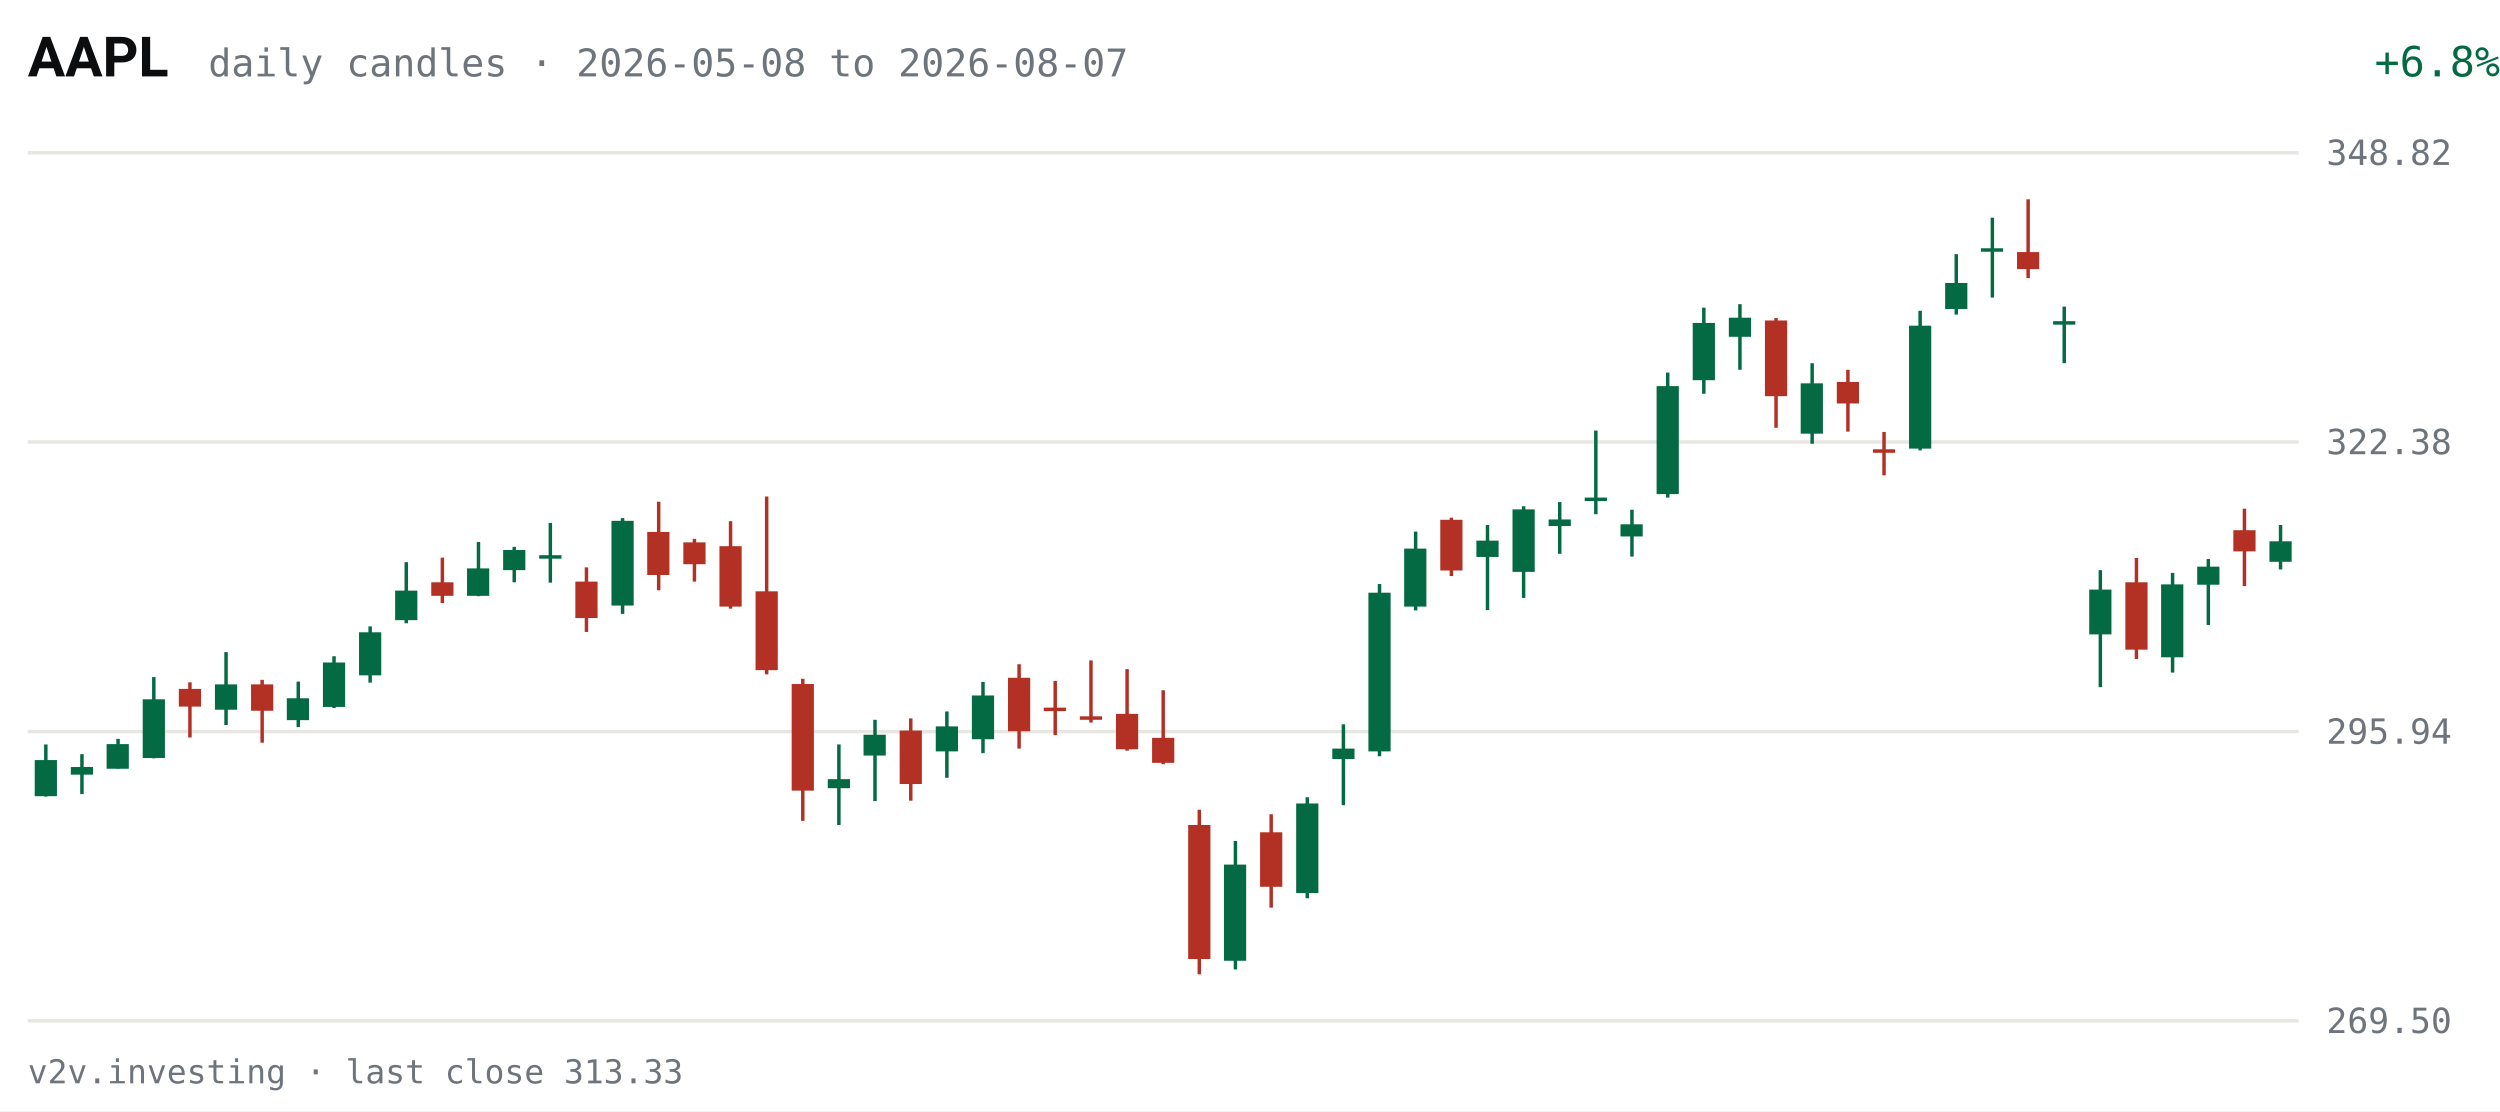
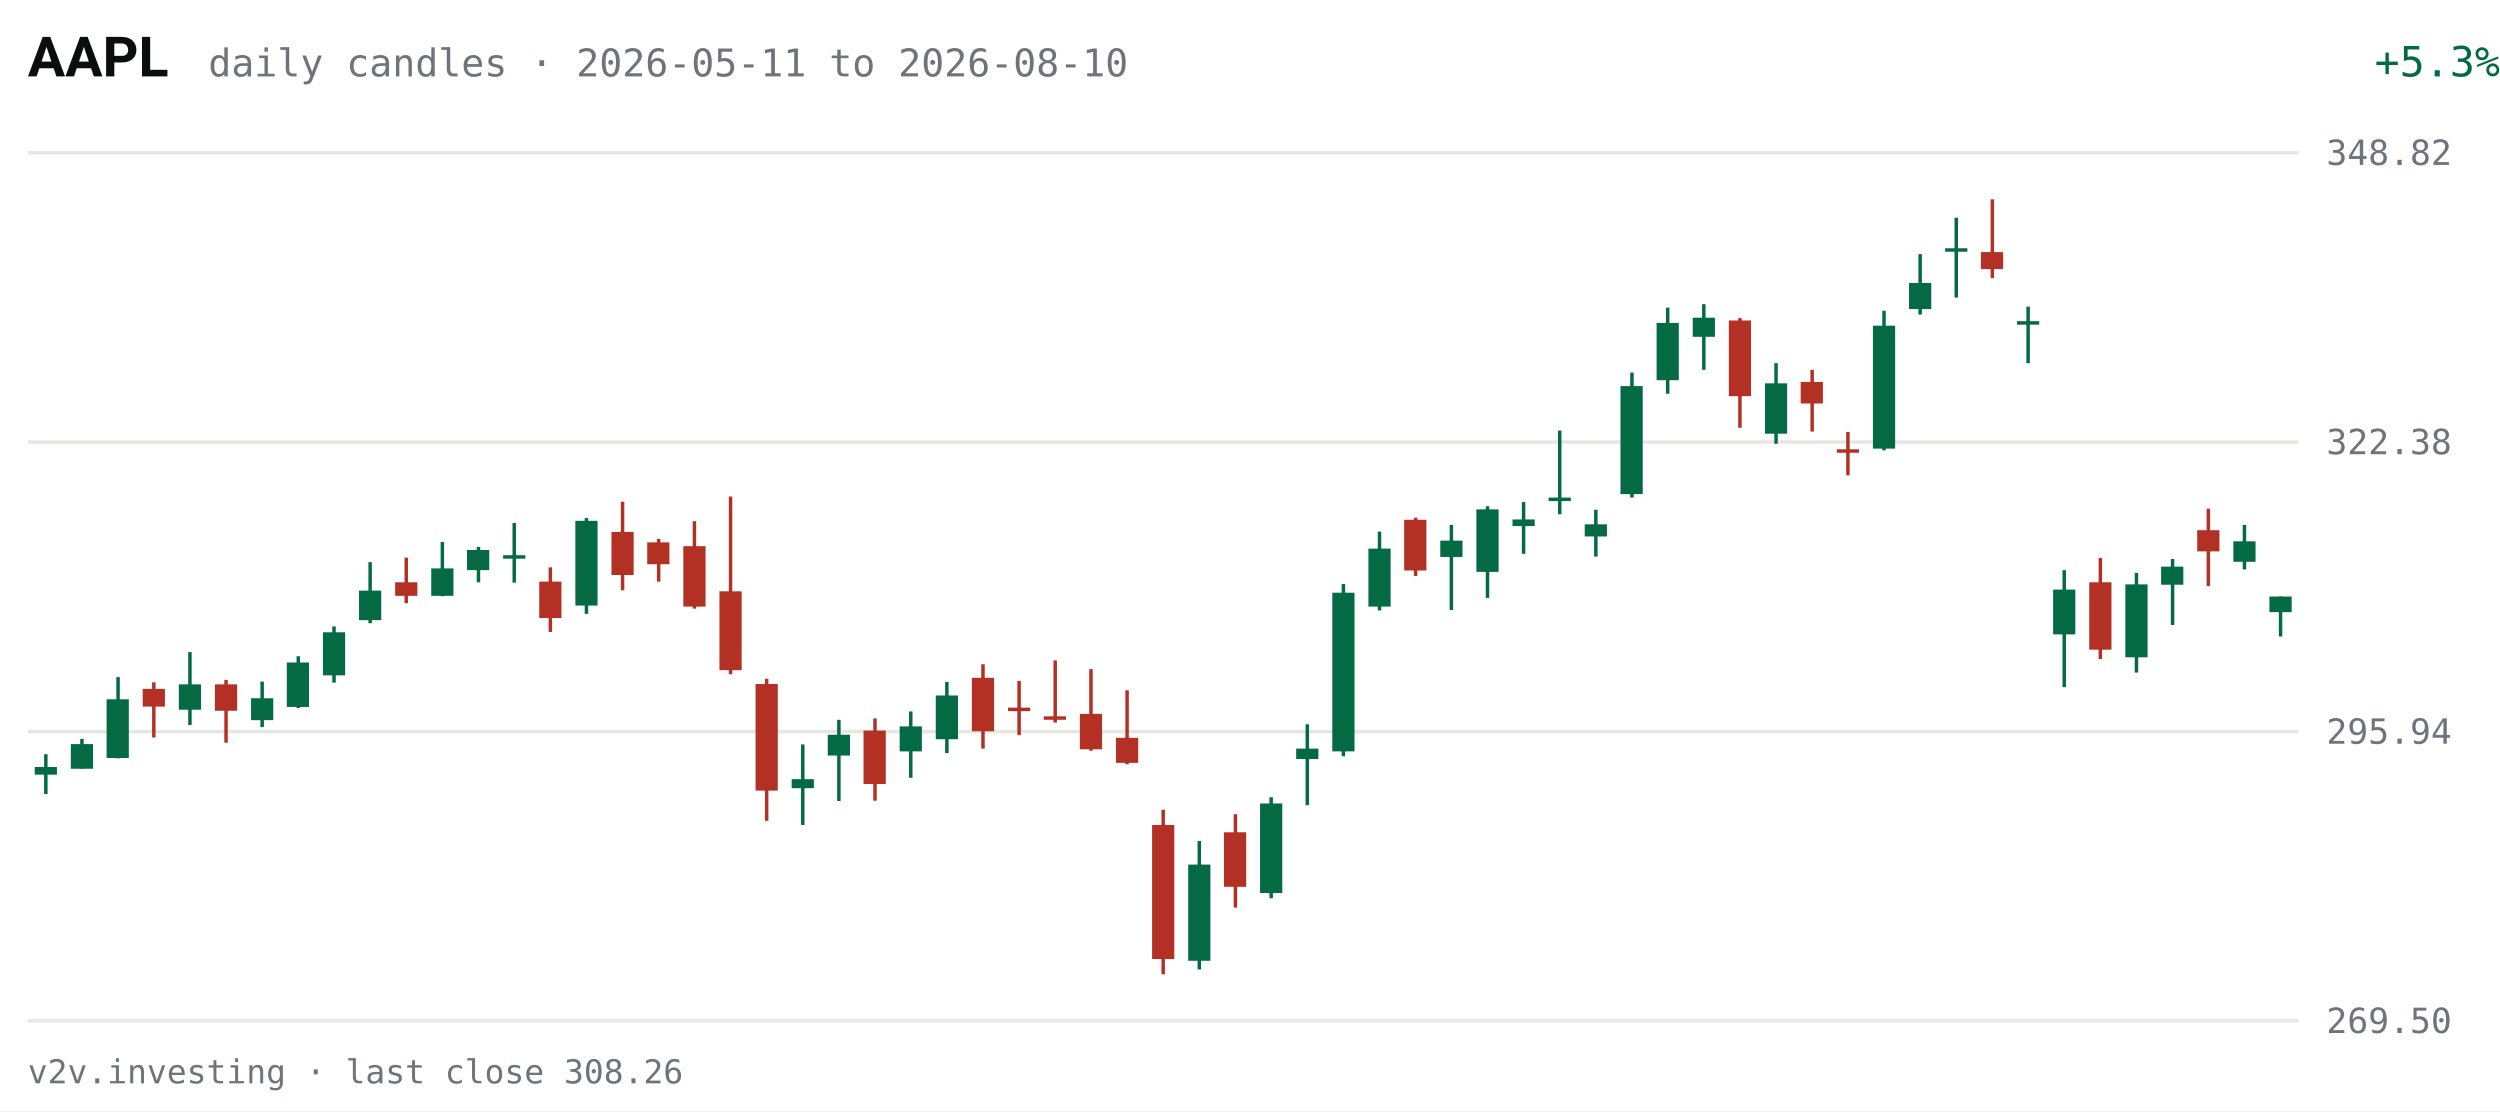
<svg xmlns="http://www.w3.org/2000/svg" viewBox="0 0 720 320" width="720" height="320" role="img" aria-label="AAPL daily candles, last 63 sessions">
  <rect width="720" height="320" fill="#FFFFFF" />
  <text x="8" y="22" fill="#0C0D0E" font-size="16" font-weight="600" font-family="system-ui,-apple-system,Segoe UI,Roboto,sans-serif">AAPL</text>
-   <text x="60" y="22" fill="#6E747B" font-size="11" font-family="ui-monospace,SFMono-Regular,Menlo,Consolas,monospace">daily candles · 2026-05-08 to 2026-08-07</text>
-   <text x="670" y="22" fill="#046A44" font-size="12" text-anchor="end" font-family="ui-monospace,SFMono-Regular,Menlo,Consolas,monospace" transform="translate(50,0)">+6.8%</text>
+   <text x="60" y="22" fill="#6E747B" font-size="11" font-family="ui-monospace,SFMono-Regular,Menlo,Consolas,monospace">daily candles · 2026-05-11 to 2026-08-10</text>
+   <text x="670" y="22" fill="#046A44" font-size="12" text-anchor="end" font-family="ui-monospace,SFMono-Regular,Menlo,Consolas,monospace" transform="translate(50,0)">+5.3%</text>
  <g font-family="ui-monospace,SFMono-Regular,Menlo,Consolas,monospace">
    <line x1="8" y1="294.0" x2="662" y2="294.0" stroke="#E7E6E1" stroke-width="1" />
    <text x="670" y="297.5" fill="#6E747B" font-size="10">269.50</text>
    <line x1="8" y1="210.7" x2="662" y2="210.7" stroke="#E7E6E1" stroke-width="1" />
    <text x="670" y="214.2" fill="#6E747B" font-size="10">295.94</text>
    <line x1="8" y1="127.3" x2="662" y2="127.3" stroke="#E7E6E1" stroke-width="1" />
    <text x="670" y="130.8" fill="#6E747B" font-size="10">322.38</text>
    <line x1="8" y1="44.0" x2="662" y2="44.0" stroke="#E7E6E1" stroke-width="1" />
    <text x="670" y="47.5" fill="#6E747B" font-size="10">348.82</text>
-     <line x1="13.2" y1="214.4" x2="13.2" y2="229.4" stroke="#046A44" stroke-width="1" />
-     <rect x="10.0" y="218.9" width="6.4" height="10.4" fill="#046A44" />
-     <line x1="23.6" y1="217.2" x2="23.6" y2="228.7" stroke="#046A44" stroke-width="1" />
-     <rect x="20.4" y="220.9" width="6.4" height="2.2" fill="#046A44" />
-     <line x1="34.0" y1="212.8" x2="34.0" y2="221.3" stroke="#046A44" stroke-width="1" />
-     <rect x="30.7" y="214.3" width="6.4" height="7.1" fill="#046A44" />
-     <line x1="44.3" y1="195.0" x2="44.3" y2="218.4" stroke="#046A44" stroke-width="1" />
-     <rect x="41.1" y="201.4" width="6.4" height="16.9" fill="#046A44" />
-     <line x1="54.7" y1="196.5" x2="54.7" y2="212.4" stroke="#B33124" stroke-width="1" />
-     <rect x="51.5" y="198.4" width="6.4" height="5.1" fill="#B33124" />
-     <line x1="65.1" y1="187.8" x2="65.1" y2="208.8" stroke="#046A44" stroke-width="1" />
-     <rect x="61.9" y="197.1" width="6.4" height="7.3" fill="#046A44" />
-     <line x1="75.5" y1="195.8" x2="75.5" y2="213.9" stroke="#B33124" stroke-width="1" />
-     <rect x="72.3" y="197.1" width="6.4" height="7.6" fill="#B33124" />
-     <line x1="85.9" y1="196.3" x2="85.9" y2="209.4" stroke="#046A44" stroke-width="1" />
-     <rect x="82.6" y="201.1" width="6.4" height="6.3" fill="#046A44" />
-     <line x1="96.2" y1="189.0" x2="96.2" y2="203.9" stroke="#046A44" stroke-width="1" />
-     <rect x="93.0" y="190.8" width="6.4" height="12.8" fill="#046A44" />
-     <line x1="106.6" y1="180.4" x2="106.6" y2="196.6" stroke="#046A44" stroke-width="1" />
-     <rect x="103.4" y="182.1" width="6.4" height="12.4" fill="#046A44" />
-     <line x1="117.0" y1="161.9" x2="117.0" y2="179.5" stroke="#046A44" stroke-width="1" />
-     <rect x="113.8" y="170.1" width="6.4" height="8.5" fill="#046A44" />
-     <line x1="127.4" y1="160.6" x2="127.4" y2="173.7" stroke="#B33124" stroke-width="1" />
-     <rect x="124.2" y="167.7" width="6.4" height="3.9" fill="#B33124" />
-     <line x1="137.8" y1="156.1" x2="137.8" y2="171.7" stroke="#046A44" stroke-width="1" />
-     <rect x="134.5" y="163.7" width="6.4" height="7.9" fill="#046A44" />
-     <line x1="148.1" y1="157.5" x2="148.1" y2="167.7" stroke="#046A44" stroke-width="1" />
-     <rect x="144.9" y="158.4" width="6.4" height="5.8" fill="#046A44" />
-     <line x1="158.5" y1="150.6" x2="158.5" y2="167.8" stroke="#046A44" stroke-width="1" />
-     <rect x="155.3" y="159.9" width="6.4" height="1.0" fill="#046A44" />
-     <line x1="168.9" y1="163.4" x2="168.9" y2="182.0" stroke="#B33124" stroke-width="1" />
-     <rect x="165.7" y="167.5" width="6.4" height="10.5" fill="#B33124" />
-     <line x1="179.3" y1="149.2" x2="179.3" y2="176.8" stroke="#046A44" stroke-width="1" />
-     <rect x="176.1" y="150.0" width="6.4" height="24.4" fill="#046A44" />
-     <line x1="189.7" y1="144.5" x2="189.7" y2="170.0" stroke="#B33124" stroke-width="1" />
-     <rect x="186.4" y="153.2" width="6.4" height="12.4" fill="#B33124" />
-     <line x1="200.0" y1="155.2" x2="200.0" y2="167.5" stroke="#B33124" stroke-width="1" />
-     <rect x="196.8" y="156.2" width="6.4" height="6.3" fill="#B33124" />
-     <line x1="210.4" y1="150.1" x2="210.4" y2="175.3" stroke="#B33124" stroke-width="1" />
-     <rect x="207.2" y="157.3" width="6.4" height="17.4" fill="#B33124" />
-     <line x1="220.8" y1="143.0" x2="220.8" y2="194.2" stroke="#B33124" stroke-width="1" />
-     <rect x="217.6" y="170.3" width="6.4" height="22.7" fill="#B33124" />
-     <line x1="231.2" y1="195.5" x2="231.2" y2="236.4" stroke="#B33124" stroke-width="1" />
-     <rect x="228.0" y="197.0" width="6.4" height="30.7" fill="#B33124" />
-     <line x1="241.6" y1="214.4" x2="241.6" y2="237.6" stroke="#046A44" stroke-width="1" />
-     <rect x="238.4" y="224.4" width="6.4" height="2.6" fill="#046A44" />
-     <line x1="252.0" y1="207.3" x2="252.0" y2="230.7" stroke="#046A44" stroke-width="1" />
-     <rect x="248.7" y="211.6" width="6.4" height="6.0" fill="#046A44" />
-     <line x1="262.3" y1="206.9" x2="262.3" y2="230.6" stroke="#B33124" stroke-width="1" />
-     <rect x="259.1" y="210.4" width="6.4" height="15.4" fill="#B33124" />
-     <line x1="272.7" y1="204.9" x2="272.7" y2="224.0" stroke="#046A44" stroke-width="1" />
-     <rect x="269.5" y="209.2" width="6.4" height="7.2" fill="#046A44" />
-     <line x1="283.1" y1="196.4" x2="283.1" y2="216.9" stroke="#046A44" stroke-width="1" />
-     <rect x="279.9" y="200.3" width="6.4" height="12.6" fill="#046A44" />
-     <line x1="293.5" y1="191.3" x2="293.5" y2="215.6" stroke="#B33124" stroke-width="1" />
-     <rect x="290.3" y="195.2" width="6.4" height="15.4" fill="#B33124" />
-     <line x1="303.9" y1="196.1" x2="303.9" y2="211.7" stroke="#B33124" stroke-width="1" />
-     <rect x="300.6" y="203.8" width="6.4" height="1.0" fill="#B33124" />
-     <line x1="314.2" y1="190.2" x2="314.2" y2="208.1" stroke="#B33124" stroke-width="1" />
-     <rect x="311.0" y="206.3" width="6.4" height="1.0" fill="#B33124" />
-     <line x1="324.6" y1="192.7" x2="324.6" y2="216.2" stroke="#B33124" stroke-width="1" />
-     <rect x="321.4" y="205.6" width="6.4" height="10.2" fill="#B33124" />
-     <line x1="335.0" y1="198.8" x2="335.0" y2="220.1" stroke="#B33124" stroke-width="1" />
-     <rect x="331.8" y="212.5" width="6.4" height="7.2" fill="#B33124" />
-     <line x1="345.4" y1="233.2" x2="345.4" y2="280.6" stroke="#B33124" stroke-width="1" />
-     <rect x="342.2" y="237.6" width="6.4" height="38.6" fill="#B33124" />
-     <line x1="355.8" y1="242.2" x2="355.8" y2="279.2" stroke="#046A44" stroke-width="1" />
-     <rect x="352.5" y="249.0" width="6.4" height="27.7" fill="#046A44" />
-     <line x1="366.1" y1="234.5" x2="366.1" y2="261.4" stroke="#B33124" stroke-width="1" />
-     <rect x="362.9" y="239.7" width="6.4" height="15.7" fill="#B33124" />
-     <line x1="376.5" y1="229.6" x2="376.5" y2="258.7" stroke="#046A44" stroke-width="1" />
-     <rect x="373.3" y="231.4" width="6.4" height="25.8" fill="#046A44" />
-     <line x1="386.9" y1="208.6" x2="386.9" y2="231.9" stroke="#046A44" stroke-width="1" />
-     <rect x="383.7" y="215.6" width="6.4" height="3.0" fill="#046A44" />
-     <line x1="397.3" y1="168.2" x2="397.3" y2="217.8" stroke="#046A44" stroke-width="1" />
-     <rect x="394.1" y="170.7" width="6.4" height="45.7" fill="#046A44" />
-     <line x1="407.7" y1="153.1" x2="407.7" y2="175.8" stroke="#046A44" stroke-width="1" />
-     <rect x="404.4" y="158.0" width="6.4" height="16.7" fill="#046A44" />
-     <line x1="418.0" y1="149.1" x2="418.0" y2="165.9" stroke="#B33124" stroke-width="1" />
-     <rect x="414.8" y="149.7" width="6.4" height="14.6" fill="#B33124" />
-     <line x1="428.4" y1="151.2" x2="428.4" y2="175.7" stroke="#046A44" stroke-width="1" />
-     <rect x="425.2" y="155.7" width="6.4" height="4.7" fill="#046A44" />
-     <line x1="438.8" y1="145.8" x2="438.8" y2="172.2" stroke="#046A44" stroke-width="1" />
-     <rect x="435.6" y="146.7" width="6.4" height="18.0" fill="#046A44" />
-     <line x1="449.2" y1="144.6" x2="449.2" y2="159.5" stroke="#046A44" stroke-width="1" />
-     <rect x="446.0" y="149.6" width="6.4" height="1.9" fill="#046A44" />
-     <line x1="459.6" y1="124.0" x2="459.6" y2="148.1" stroke="#046A44" stroke-width="1" />
-     <rect x="456.4" y="143.3" width="6.4" height="1.0" fill="#046A44" />
-     <line x1="470.0" y1="146.8" x2="470.0" y2="160.3" stroke="#046A44" stroke-width="1" />
-     <rect x="466.7" y="151.0" width="6.4" height="3.5" fill="#046A44" />
-     <line x1="480.3" y1="107.3" x2="480.3" y2="143.3" stroke="#046A44" stroke-width="1" />
-     <rect x="477.1" y="111.2" width="6.4" height="31.1" fill="#046A44" />
-     <line x1="490.7" y1="88.6" x2="490.7" y2="113.4" stroke="#046A44" stroke-width="1" />
-     <rect x="487.5" y="93.0" width="6.4" height="16.5" fill="#046A44" />
-     <line x1="501.1" y1="87.6" x2="501.1" y2="106.5" stroke="#046A44" stroke-width="1" />
-     <rect x="497.9" y="91.5" width="6.4" height="5.5" fill="#046A44" />
-     <line x1="511.5" y1="91.6" x2="511.5" y2="123.2" stroke="#B33124" stroke-width="1" />
-     <rect x="508.3" y="92.3" width="6.4" height="21.8" fill="#B33124" />
-     <line x1="521.9" y1="104.6" x2="521.9" y2="127.8" stroke="#046A44" stroke-width="1" />
-     <rect x="518.6" y="110.4" width="6.4" height="14.5" fill="#046A44" />
-     <line x1="532.2" y1="106.5" x2="532.2" y2="124.3" stroke="#B33124" stroke-width="1" />
-     <rect x="529.0" y="110.0" width="6.4" height="6.2" fill="#B33124" />
-     <line x1="542.6" y1="124.4" x2="542.6" y2="136.9" stroke="#B33124" stroke-width="1" />
-     <rect x="539.4" y="129.4" width="6.4" height="1.0" fill="#B33124" />
-     <line x1="553.0" y1="89.5" x2="553.0" y2="129.7" stroke="#046A44" stroke-width="1" />
-     <rect x="549.8" y="93.8" width="6.4" height="35.4" fill="#046A44" />
-     <line x1="563.4" y1="73.2" x2="563.4" y2="90.6" stroke="#046A44" stroke-width="1" />
-     <rect x="560.2" y="81.5" width="6.4" height="7.5" fill="#046A44" />
-     <line x1="573.8" y1="62.7" x2="573.8" y2="85.7" stroke="#046A44" stroke-width="1" />
-     <rect x="570.5" y="71.5" width="6.4" height="1.0" fill="#046A44" />
-     <line x1="584.1" y1="57.4" x2="584.1" y2="80.1" stroke="#B33124" stroke-width="1" />
-     <rect x="580.9" y="72.6" width="6.4" height="4.9" fill="#B33124" />
-     <line x1="594.5" y1="88.3" x2="594.5" y2="104.6" stroke="#046A44" stroke-width="1" />
-     <rect x="591.3" y="92.5" width="6.4" height="1.0" fill="#046A44" />
-     <line x1="604.9" y1="164.2" x2="604.9" y2="197.9" stroke="#046A44" stroke-width="1" />
-     <rect x="601.7" y="169.8" width="6.4" height="12.9" fill="#046A44" />
-     <line x1="615.3" y1="160.7" x2="615.3" y2="189.8" stroke="#B33124" stroke-width="1" />
-     <rect x="612.1" y="167.7" width="6.4" height="19.4" fill="#B33124" />
-     <line x1="625.7" y1="165.0" x2="625.7" y2="193.7" stroke="#046A44" stroke-width="1" />
-     <rect x="622.4" y="168.3" width="6.4" height="21.0" fill="#046A44" />
-     <line x1="636.0" y1="161.0" x2="636.0" y2="180.0" stroke="#046A44" stroke-width="1" />
-     <rect x="632.8" y="163.2" width="6.4" height="5.2" fill="#046A44" />
-     <line x1="646.4" y1="146.5" x2="646.4" y2="168.8" stroke="#B33124" stroke-width="1" />
-     <rect x="643.2" y="152.7" width="6.4" height="6.1" fill="#B33124" />
-     <line x1="656.8" y1="151.2" x2="656.8" y2="164.0" stroke="#046A44" stroke-width="1" />
-     <rect x="653.6" y="155.9" width="6.4" height="5.9" fill="#046A44" />
+     <line x1="13.2" y1="217.2" x2="13.2" y2="228.7" stroke="#046A44" stroke-width="1" />
+     <rect x="10.0" y="220.9" width="6.4" height="2.2" fill="#046A44" />
+     <line x1="23.6" y1="212.8" x2="23.6" y2="221.3" stroke="#046A44" stroke-width="1" />
+     <rect x="20.4" y="214.3" width="6.4" height="7.1" fill="#046A44" />
+     <line x1="34.0" y1="195.0" x2="34.0" y2="218.4" stroke="#046A44" stroke-width="1" />
+     <rect x="30.7" y="201.4" width="6.4" height="16.9" fill="#046A44" />
+     <line x1="44.3" y1="196.5" x2="44.3" y2="212.4" stroke="#B33124" stroke-width="1" />
+     <rect x="41.1" y="198.4" width="6.4" height="5.1" fill="#B33124" />
+     <line x1="54.7" y1="187.8" x2="54.7" y2="208.8" stroke="#046A44" stroke-width="1" />
+     <rect x="51.5" y="197.1" width="6.4" height="7.3" fill="#046A44" />
+     <line x1="65.1" y1="195.8" x2="65.1" y2="213.9" stroke="#B33124" stroke-width="1" />
+     <rect x="61.9" y="197.1" width="6.4" height="7.6" fill="#B33124" />
+     <line x1="75.5" y1="196.3" x2="75.5" y2="209.4" stroke="#046A44" stroke-width="1" />
+     <rect x="72.3" y="201.1" width="6.4" height="6.3" fill="#046A44" />
+     <line x1="85.9" y1="189.0" x2="85.9" y2="203.9" stroke="#046A44" stroke-width="1" />
+     <rect x="82.6" y="190.8" width="6.4" height="12.8" fill="#046A44" />
+     <line x1="96.2" y1="180.4" x2="96.2" y2="196.6" stroke="#046A44" stroke-width="1" />
+     <rect x="93.0" y="182.1" width="6.4" height="12.4" fill="#046A44" />
+     <line x1="106.6" y1="161.9" x2="106.6" y2="179.5" stroke="#046A44" stroke-width="1" />
+     <rect x="103.4" y="170.1" width="6.4" height="8.5" fill="#046A44" />
+     <line x1="117.0" y1="160.6" x2="117.0" y2="173.7" stroke="#B33124" stroke-width="1" />
+     <rect x="113.8" y="167.7" width="6.4" height="3.9" fill="#B33124" />
+     <line x1="127.4" y1="156.1" x2="127.4" y2="171.7" stroke="#046A44" stroke-width="1" />
+     <rect x="124.2" y="163.7" width="6.4" height="7.9" fill="#046A44" />
+     <line x1="137.8" y1="157.5" x2="137.8" y2="167.7" stroke="#046A44" stroke-width="1" />
+     <rect x="134.5" y="158.4" width="6.4" height="5.8" fill="#046A44" />
+     <line x1="148.1" y1="150.6" x2="148.1" y2="167.8" stroke="#046A44" stroke-width="1" />
+     <rect x="144.9" y="159.9" width="6.4" height="1.0" fill="#046A44" />
+     <line x1="158.5" y1="163.4" x2="158.5" y2="182.0" stroke="#B33124" stroke-width="1" />
+     <rect x="155.3" y="167.5" width="6.4" height="10.5" fill="#B33124" />
+     <line x1="168.9" y1="149.2" x2="168.9" y2="176.8" stroke="#046A44" stroke-width="1" />
+     <rect x="165.7" y="150.0" width="6.4" height="24.4" fill="#046A44" />
+     <line x1="179.3" y1="144.5" x2="179.3" y2="170.0" stroke="#B33124" stroke-width="1" />
+     <rect x="176.1" y="153.2" width="6.4" height="12.4" fill="#B33124" />
+     <line x1="189.7" y1="155.2" x2="189.7" y2="167.5" stroke="#B33124" stroke-width="1" />
+     <rect x="186.4" y="156.2" width="6.4" height="6.3" fill="#B33124" />
+     <line x1="200.0" y1="150.1" x2="200.0" y2="175.3" stroke="#B33124" stroke-width="1" />
+     <rect x="196.8" y="157.3" width="6.4" height="17.4" fill="#B33124" />
+     <line x1="210.4" y1="143.0" x2="210.4" y2="194.2" stroke="#B33124" stroke-width="1" />
+     <rect x="207.2" y="170.3" width="6.4" height="22.7" fill="#B33124" />
+     <line x1="220.8" y1="195.5" x2="220.8" y2="236.4" stroke="#B33124" stroke-width="1" />
+     <rect x="217.6" y="197.0" width="6.4" height="30.7" fill="#B33124" />
+     <line x1="231.2" y1="214.4" x2="231.2" y2="237.6" stroke="#046A44" stroke-width="1" />
+     <rect x="228.0" y="224.4" width="6.4" height="2.6" fill="#046A44" />
+     <line x1="241.6" y1="207.3" x2="241.6" y2="230.7" stroke="#046A44" stroke-width="1" />
+     <rect x="238.4" y="211.6" width="6.4" height="6.0" fill="#046A44" />
+     <line x1="252.0" y1="206.9" x2="252.0" y2="230.6" stroke="#B33124" stroke-width="1" />
+     <rect x="248.7" y="210.4" width="6.4" height="15.4" fill="#B33124" />
+     <line x1="262.3" y1="204.9" x2="262.3" y2="224.0" stroke="#046A44" stroke-width="1" />
+     <rect x="259.1" y="209.2" width="6.4" height="7.2" fill="#046A44" />
+     <line x1="272.7" y1="196.4" x2="272.7" y2="216.9" stroke="#046A44" stroke-width="1" />
+     <rect x="269.5" y="200.3" width="6.4" height="12.6" fill="#046A44" />
+     <line x1="283.1" y1="191.3" x2="283.1" y2="215.6" stroke="#B33124" stroke-width="1" />
+     <rect x="279.9" y="195.2" width="6.4" height="15.4" fill="#B33124" />
+     <line x1="293.5" y1="196.1" x2="293.5" y2="211.7" stroke="#B33124" stroke-width="1" />
+     <rect x="290.3" y="203.8" width="6.4" height="1.0" fill="#B33124" />
+     <line x1="303.9" y1="190.2" x2="303.9" y2="208.1" stroke="#B33124" stroke-width="1" />
+     <rect x="300.6" y="206.3" width="6.4" height="1.0" fill="#B33124" />
+     <line x1="314.2" y1="192.7" x2="314.2" y2="216.2" stroke="#B33124" stroke-width="1" />
+     <rect x="311.0" y="205.6" width="6.4" height="10.2" fill="#B33124" />
+     <line x1="324.6" y1="198.8" x2="324.6" y2="220.1" stroke="#B33124" stroke-width="1" />
+     <rect x="321.4" y="212.5" width="6.4" height="7.2" fill="#B33124" />
+     <line x1="335.0" y1="233.2" x2="335.0" y2="280.6" stroke="#B33124" stroke-width="1" />
+     <rect x="331.8" y="237.6" width="6.4" height="38.6" fill="#B33124" />
+     <line x1="345.4" y1="242.2" x2="345.4" y2="279.2" stroke="#046A44" stroke-width="1" />
+     <rect x="342.2" y="249.0" width="6.4" height="27.7" fill="#046A44" />
+     <line x1="355.8" y1="234.5" x2="355.8" y2="261.4" stroke="#B33124" stroke-width="1" />
+     <rect x="352.5" y="239.7" width="6.4" height="15.7" fill="#B33124" />
+     <line x1="366.1" y1="229.6" x2="366.1" y2="258.7" stroke="#046A44" stroke-width="1" />
+     <rect x="362.9" y="231.4" width="6.4" height="25.8" fill="#046A44" />
+     <line x1="376.5" y1="208.6" x2="376.5" y2="231.9" stroke="#046A44" stroke-width="1" />
+     <rect x="373.3" y="215.6" width="6.4" height="3.0" fill="#046A44" />
+     <line x1="386.9" y1="168.2" x2="386.9" y2="217.8" stroke="#046A44" stroke-width="1" />
+     <rect x="383.7" y="170.7" width="6.4" height="45.7" fill="#046A44" />
+     <line x1="397.3" y1="153.1" x2="397.3" y2="175.8" stroke="#046A44" stroke-width="1" />
+     <rect x="394.1" y="158.0" width="6.4" height="16.7" fill="#046A44" />
+     <line x1="407.7" y1="149.1" x2="407.7" y2="165.9" stroke="#B33124" stroke-width="1" />
+     <rect x="404.4" y="149.7" width="6.4" height="14.6" fill="#B33124" />
+     <line x1="418.0" y1="151.2" x2="418.0" y2="175.7" stroke="#046A44" stroke-width="1" />
+     <rect x="414.8" y="155.7" width="6.4" height="4.7" fill="#046A44" />
+     <line x1="428.4" y1="145.8" x2="428.4" y2="172.2" stroke="#046A44" stroke-width="1" />
+     <rect x="425.2" y="146.7" width="6.4" height="18.0" fill="#046A44" />
+     <line x1="438.8" y1="144.6" x2="438.8" y2="159.5" stroke="#046A44" stroke-width="1" />
+     <rect x="435.6" y="149.6" width="6.4" height="1.9" fill="#046A44" />
+     <line x1="449.2" y1="124.0" x2="449.2" y2="148.1" stroke="#046A44" stroke-width="1" />
+     <rect x="446.0" y="143.3" width="6.4" height="1.0" fill="#046A44" />
+     <line x1="459.6" y1="146.8" x2="459.6" y2="160.3" stroke="#046A44" stroke-width="1" />
+     <rect x="456.4" y="151.0" width="6.4" height="3.5" fill="#046A44" />
+     <line x1="470.0" y1="107.3" x2="470.0" y2="143.3" stroke="#046A44" stroke-width="1" />
+     <rect x="466.7" y="111.2" width="6.4" height="31.1" fill="#046A44" />
+     <line x1="480.3" y1="88.6" x2="480.3" y2="113.4" stroke="#046A44" stroke-width="1" />
+     <rect x="477.1" y="93.0" width="6.4" height="16.5" fill="#046A44" />
+     <line x1="490.7" y1="87.6" x2="490.7" y2="106.5" stroke="#046A44" stroke-width="1" />
+     <rect x="487.5" y="91.5" width="6.4" height="5.5" fill="#046A44" />
+     <line x1="501.1" y1="91.6" x2="501.1" y2="123.2" stroke="#B33124" stroke-width="1" />
+     <rect x="497.9" y="92.3" width="6.4" height="21.8" fill="#B33124" />
+     <line x1="511.5" y1="104.6" x2="511.5" y2="127.8" stroke="#046A44" stroke-width="1" />
+     <rect x="508.3" y="110.4" width="6.4" height="14.5" fill="#046A44" />
+     <line x1="521.9" y1="106.5" x2="521.9" y2="124.3" stroke="#B33124" stroke-width="1" />
+     <rect x="518.6" y="110.0" width="6.4" height="6.2" fill="#B33124" />
+     <line x1="532.2" y1="124.4" x2="532.2" y2="136.9" stroke="#B33124" stroke-width="1" />
+     <rect x="529.0" y="129.4" width="6.4" height="1.0" fill="#B33124" />
+     <line x1="542.6" y1="89.5" x2="542.6" y2="129.7" stroke="#046A44" stroke-width="1" />
+     <rect x="539.4" y="93.8" width="6.4" height="35.4" fill="#046A44" />
+     <line x1="553.0" y1="73.2" x2="553.0" y2="90.6" stroke="#046A44" stroke-width="1" />
+     <rect x="549.8" y="81.5" width="6.4" height="7.5" fill="#046A44" />
+     <line x1="563.4" y1="62.7" x2="563.4" y2="85.7" stroke="#046A44" stroke-width="1" />
+     <rect x="560.2" y="71.5" width="6.4" height="1.0" fill="#046A44" />
+     <line x1="573.8" y1="57.4" x2="573.8" y2="80.1" stroke="#B33124" stroke-width="1" />
+     <rect x="570.5" y="72.6" width="6.4" height="4.9" fill="#B33124" />
+     <line x1="584.1" y1="88.3" x2="584.1" y2="104.6" stroke="#046A44" stroke-width="1" />
+     <rect x="580.9" y="92.5" width="6.4" height="1.0" fill="#046A44" />
+     <line x1="594.5" y1="164.2" x2="594.5" y2="197.9" stroke="#046A44" stroke-width="1" />
+     <rect x="591.3" y="169.8" width="6.4" height="12.9" fill="#046A44" />
+     <line x1="604.9" y1="160.7" x2="604.9" y2="189.8" stroke="#B33124" stroke-width="1" />
+     <rect x="601.7" y="167.7" width="6.4" height="19.4" fill="#B33124" />
+     <line x1="615.3" y1="165.0" x2="615.3" y2="193.7" stroke="#046A44" stroke-width="1" />
+     <rect x="612.1" y="168.3" width="6.4" height="21.0" fill="#046A44" />
+     <line x1="625.7" y1="161.0" x2="625.7" y2="180.0" stroke="#046A44" stroke-width="1" />
+     <rect x="622.4" y="163.2" width="6.4" height="5.2" fill="#046A44" />
+     <line x1="636.0" y1="146.5" x2="636.0" y2="168.8" stroke="#B33124" stroke-width="1" />
+     <rect x="632.8" y="152.7" width="6.4" height="6.1" fill="#B33124" />
+     <line x1="646.4" y1="151.2" x2="646.4" y2="164.0" stroke="#046A44" stroke-width="1" />
+     <rect x="643.2" y="155.9" width="6.4" height="5.9" fill="#046A44" />
+     <line x1="656.8" y1="171.8" x2="656.8" y2="183.3" stroke="#046A44" stroke-width="1" />
+     <rect x="653.6" y="171.8" width="6.4" height="4.5" fill="#046A44" />
  </g>
-   <text x="8" y="312" fill="#6E747B" font-size="9.5" font-family="ui-monospace,SFMono-Regular,Menlo,Consolas,monospace">v2v.investing · last close 313.33</text>
+   <text x="8" y="312" fill="#6E747B" font-size="9.5" font-family="ui-monospace,SFMono-Regular,Menlo,Consolas,monospace">v2v.investing · last close 308.26</text>
</svg>
